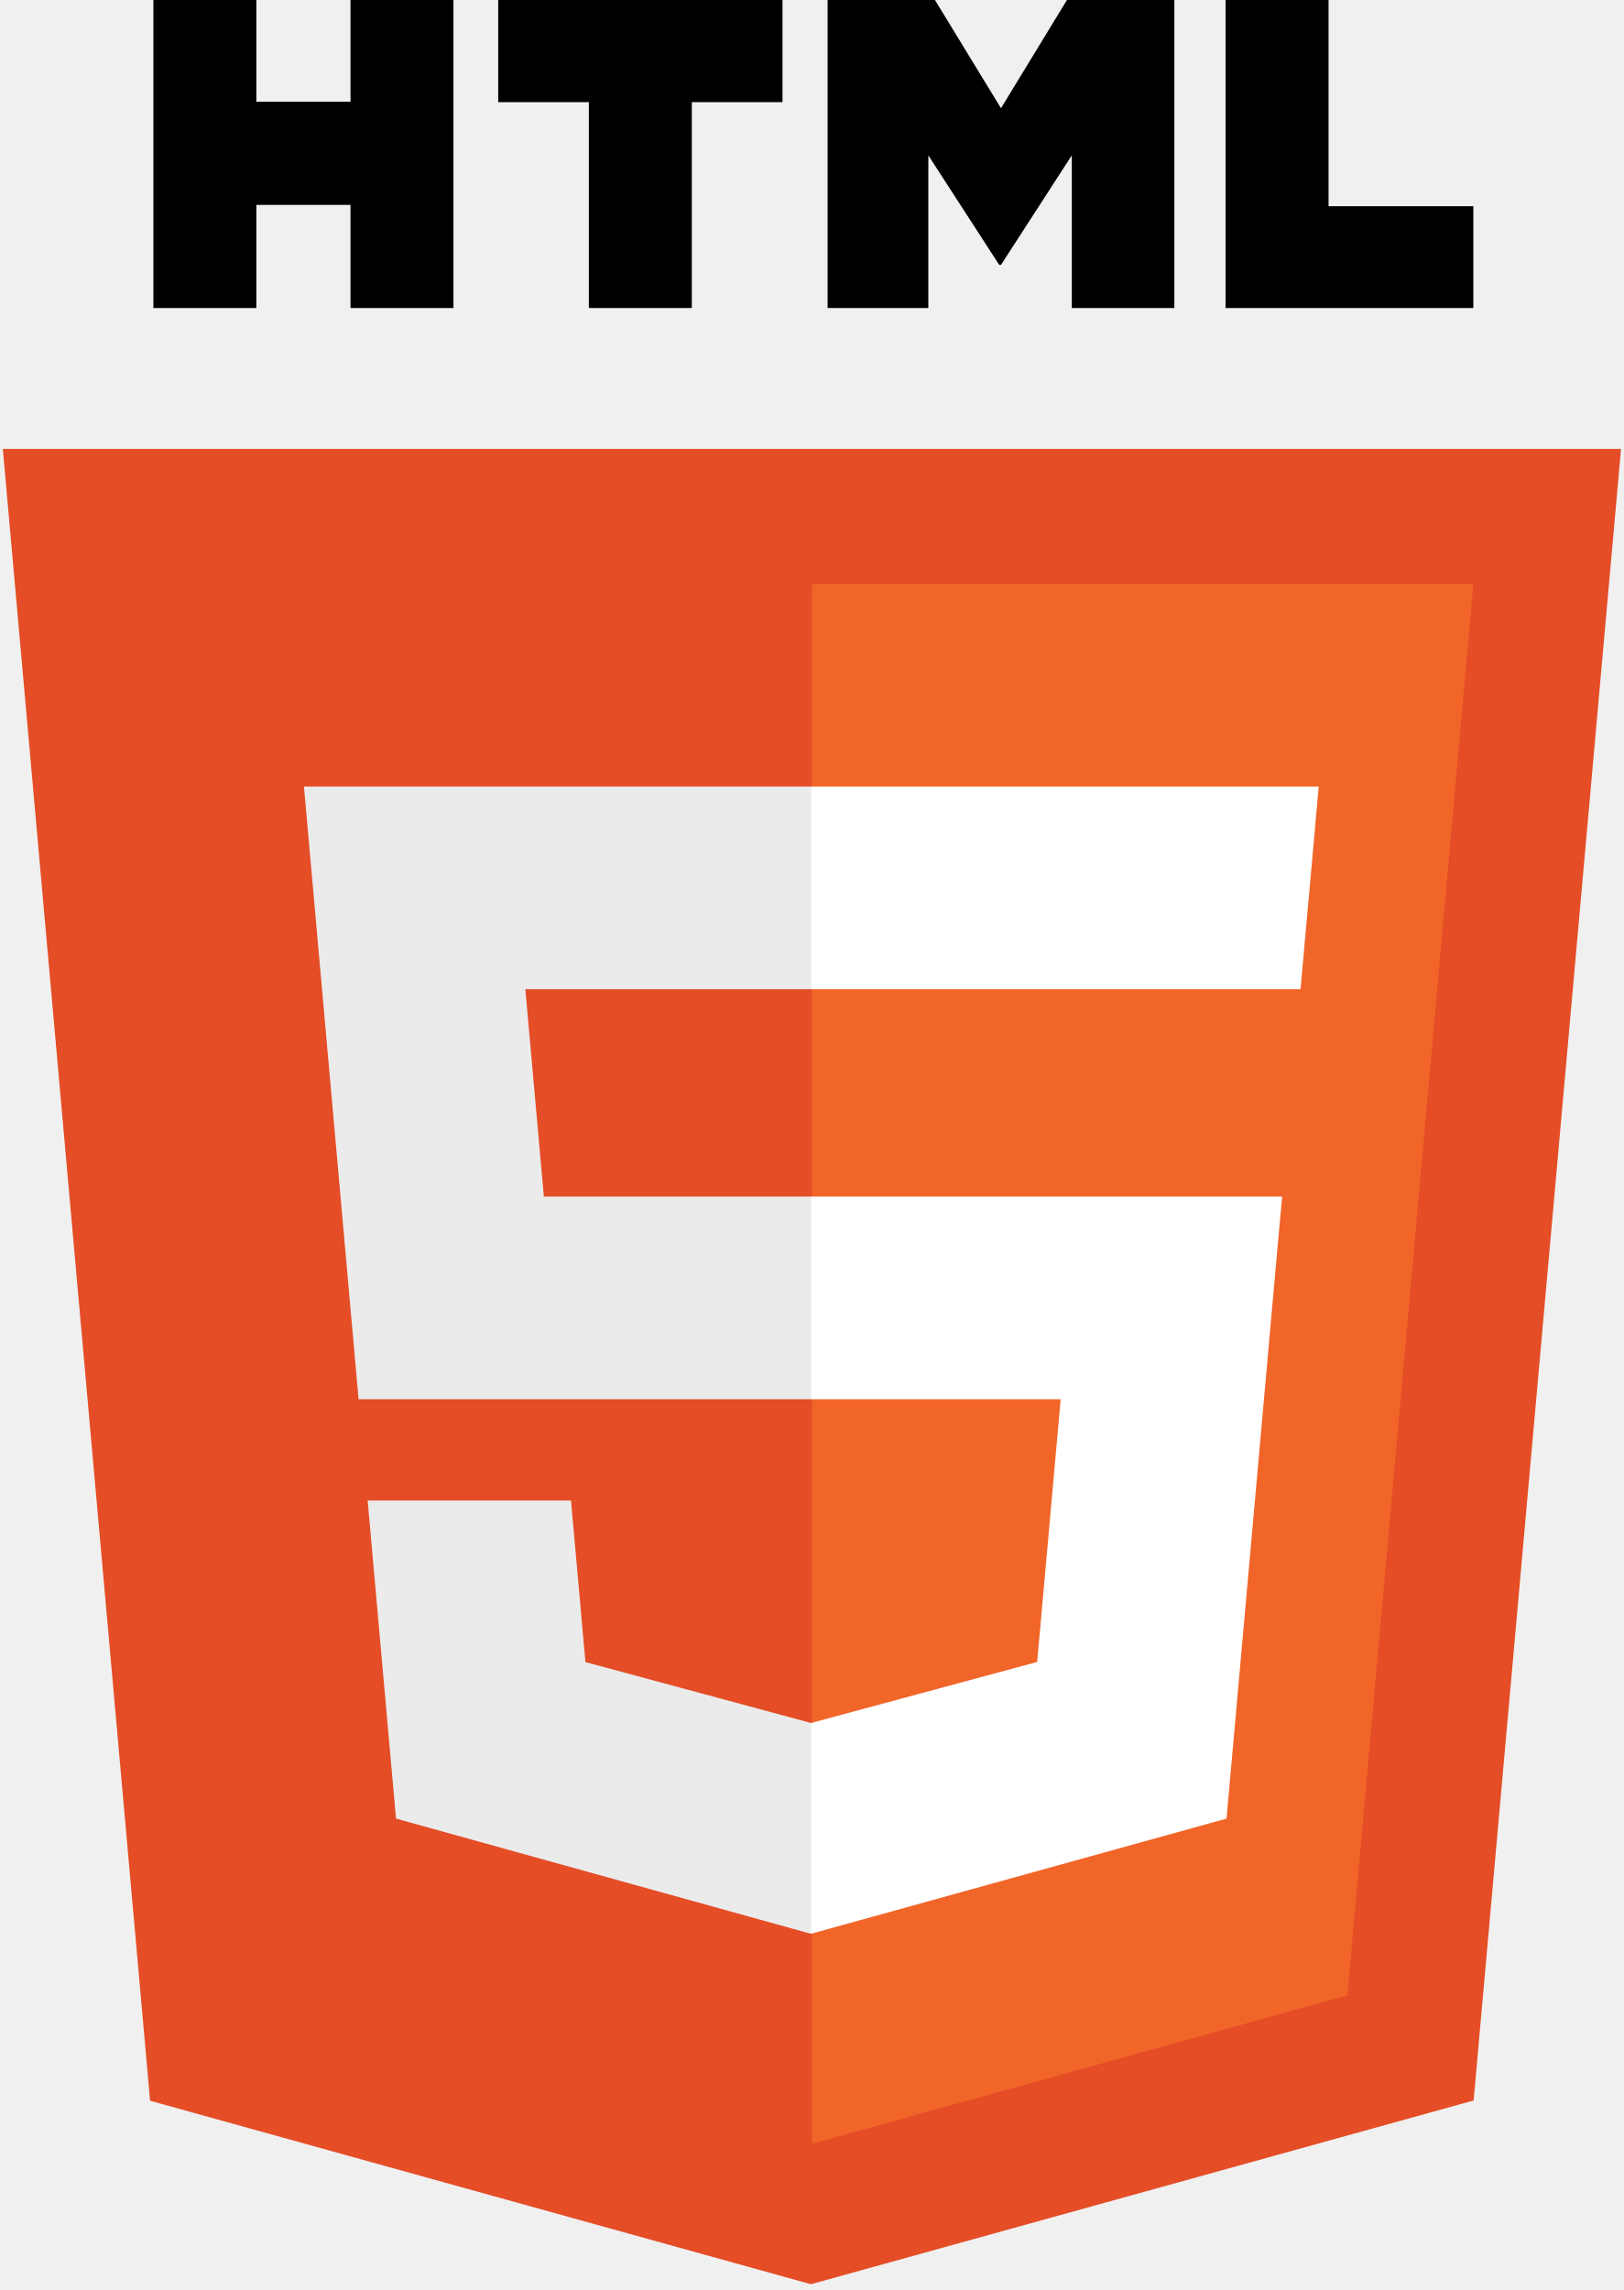
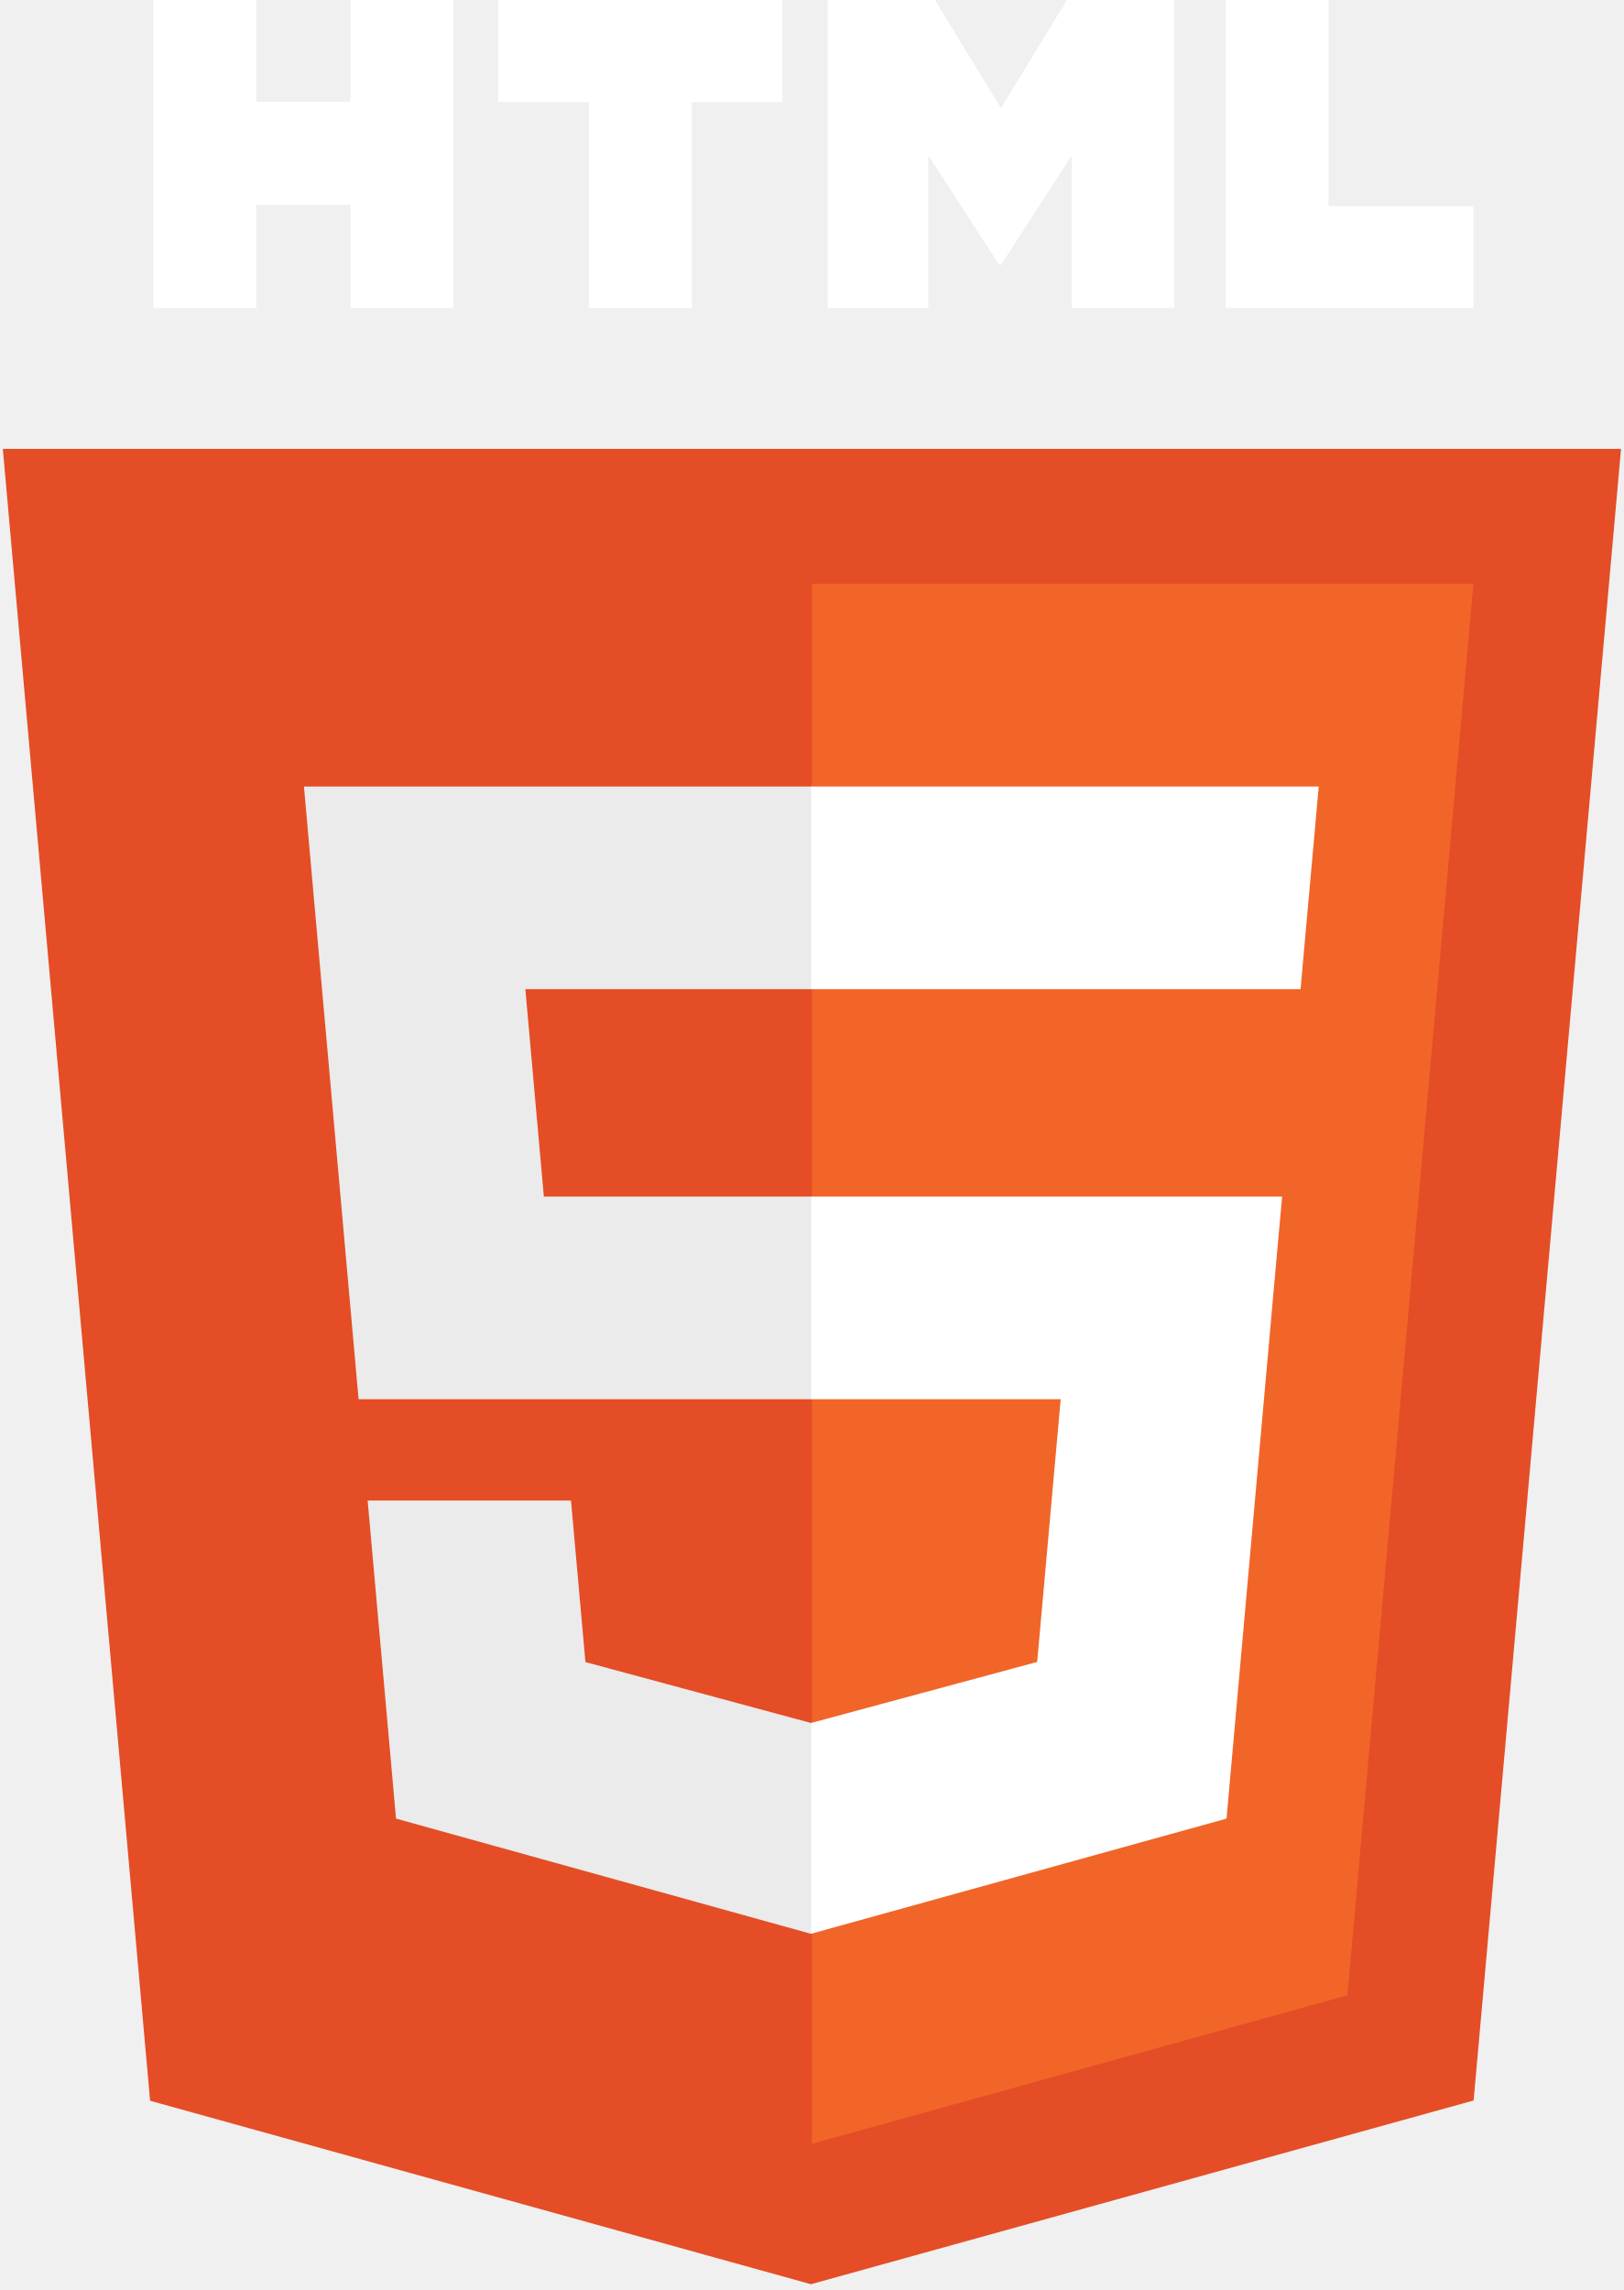
<svg xmlns="http://www.w3.org/2000/svg" width="256px" height="361px" viewBox="0 0 256 361" version="1.1" preserveAspectRatio="xMidYMid">
  <g>
    <path d="M255.555,70.766 L232.314,331.125 L127.844,360.088 L23.662,331.166 L0.445,70.766 L255.555,70.766 L255.555,70.766 Z" fill="#E44D26" />
    <path d="M128,337.95 L212.417,314.547 L232.278,92.057 L128,92.057 L128,337.95 L128,337.95 Z" fill="#F16529" />
    <path d="M82.82,155.932 L128,155.932 L128,123.995 L47.917,123.995 L48.681,132.563 L56.531,220.573 L128,220.573 L128,188.636 L85.739,188.636 L82.82,155.932 L82.82,155.932 Z" fill="#EBEBEB" />
    <path d="M90.018,236.542 L57.958,236.542 L62.432,286.688 L127.853,304.849 L128,304.808 L128,271.58 L127.86,271.617 L92.292,262.013 L90.018,236.542 L90.018,236.542 Z" fill="#EBEBEB" />
-     <path d="M24.181,0 L40.411,0 L40.411,16.035 L55.257,16.035 L55.257,0 L71.488,0 L71.488,48.558 L55.258,48.558 L55.258,32.298 L40.411,32.298 L40.411,48.558 L24.181,48.558 L24.181,0 L24.181,0 L24.181,0 Z" fill="#000000" />
-     <path d="M92.831,16.103 L78.543,16.103 L78.543,0 L123.357,0 L123.357,16.103 L109.062,16.103 L109.062,48.558 L92.832,48.558 L92.832,16.103 L92.831,16.103 L92.831,16.103 Z" fill="#000000" />
-     <path d="M130.469,0 L147.393,0 L157.803,17.062 L168.203,0 L185.132,0 L185.132,48.558 L168.969,48.558 L168.969,24.49 L157.803,41.755 L157.524,41.755 L146.35,24.49 L146.35,48.558 L130.469,48.558 L130.469,0 L130.469,0 Z" fill="#000000" />
-     <path d="M193.21,0 L209.445,0 L209.445,32.508 L232.269,32.508 L232.269,48.558 L193.21,48.558 L193.21,0 L193.21,0 Z" fill="#000000" />
+     <path d="M24.181,0 L40.411,0 L40.411,16.035 L55.257,16.035 L55.257,0 L71.488,0 L71.488,48.558 L55.258,48.558 L55.258,32.298 L40.411,32.298 L40.411,48.558 L24.181,48.558 L24.181,0 L24.181,0 L24.181,0 Z" fill="#fff" />
+     <path d="M92.831,16.103 L78.543,16.103 L78.543,0 L123.357,0 L123.357,16.103 L109.062,16.103 L109.062,48.558 L92.832,48.558 L92.832,16.103 L92.831,16.103 L92.831,16.103 Z" fill="#fff" />
+     <path d="M130.469,0 L147.393,0 L157.803,17.062 L168.203,0 L185.132,0 L185.132,48.558 L168.969,48.558 L168.969,24.49 L157.803,41.755 L157.524,41.755 L146.35,24.49 L146.35,48.558 L130.469,48.558 L130.469,0 L130.469,0 Z" fill="#fff" />
+     <path d="M193.21,0 L209.445,0 L209.445,32.508 L232.269,32.508 L232.269,48.558 L193.21,48.558 L193.21,0 L193.21,0 Z" fill="#fff" />
    <path d="M127.89,220.573 L167.217,220.573 L163.509,261.993 L127.89,271.607 L127.89,304.833 L193.362,286.688 L193.843,281.292 L201.348,197.212 L202.127,188.636 L127.89,188.636 L127.89,220.573 L127.89,220.573 Z" fill="#FFFFFF" />
    <path d="M127.89,155.854 L127.89,155.932 L205.033,155.932 L205.673,148.754 L207.129,132.563 L207.892,123.995 L127.89,123.995 L127.89,155.854 L127.89,155.854 Z" fill="#FFFFFF" />
  </g>
</svg>
